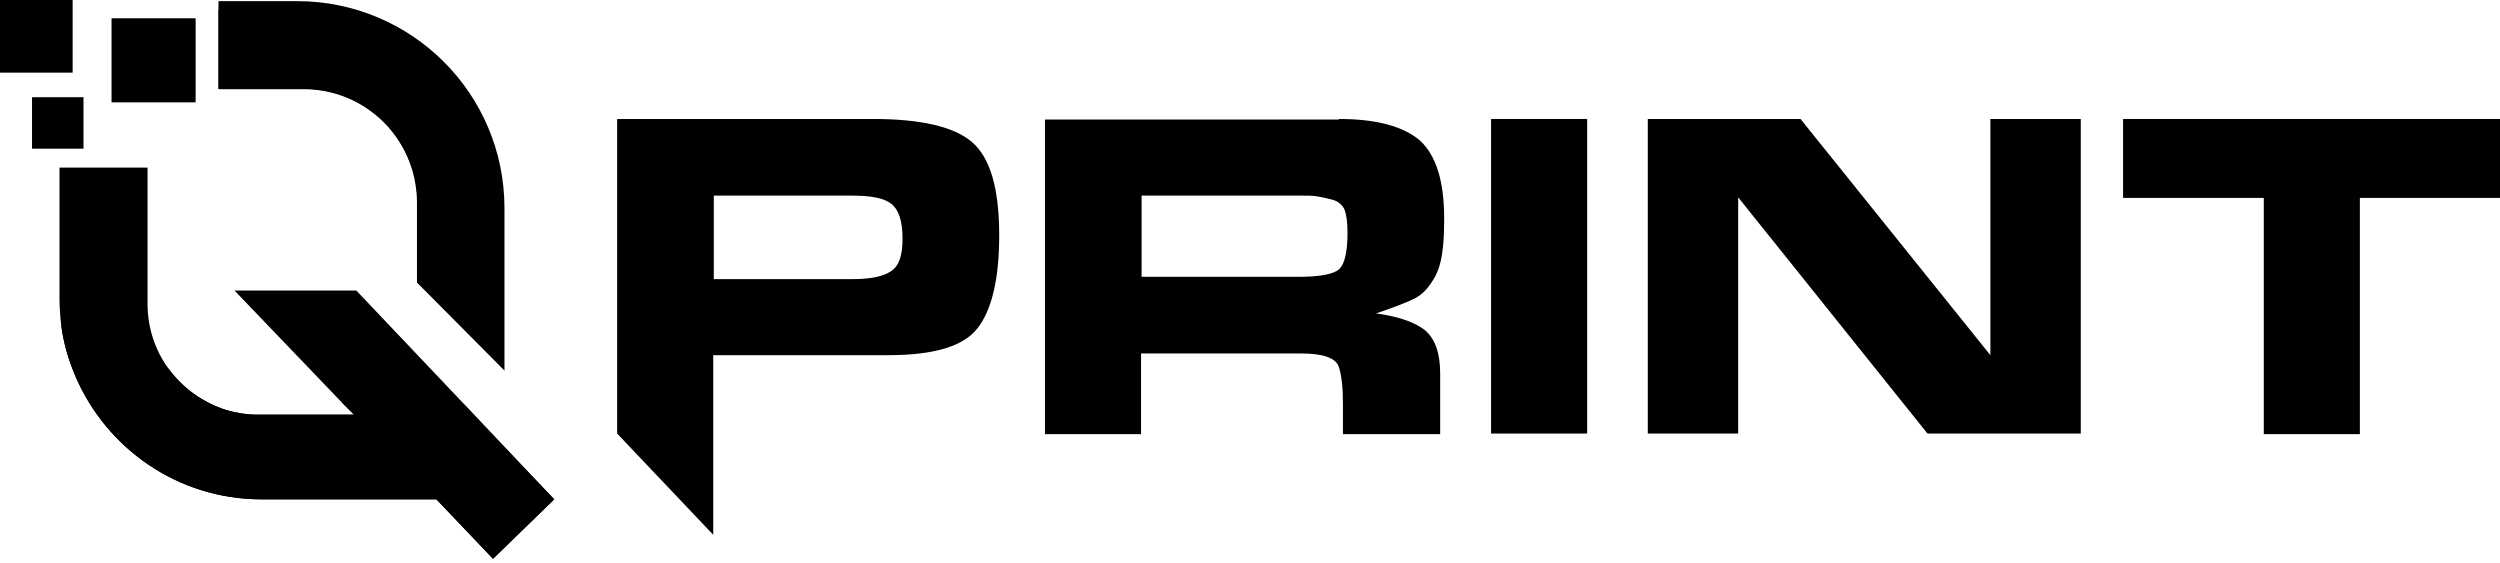
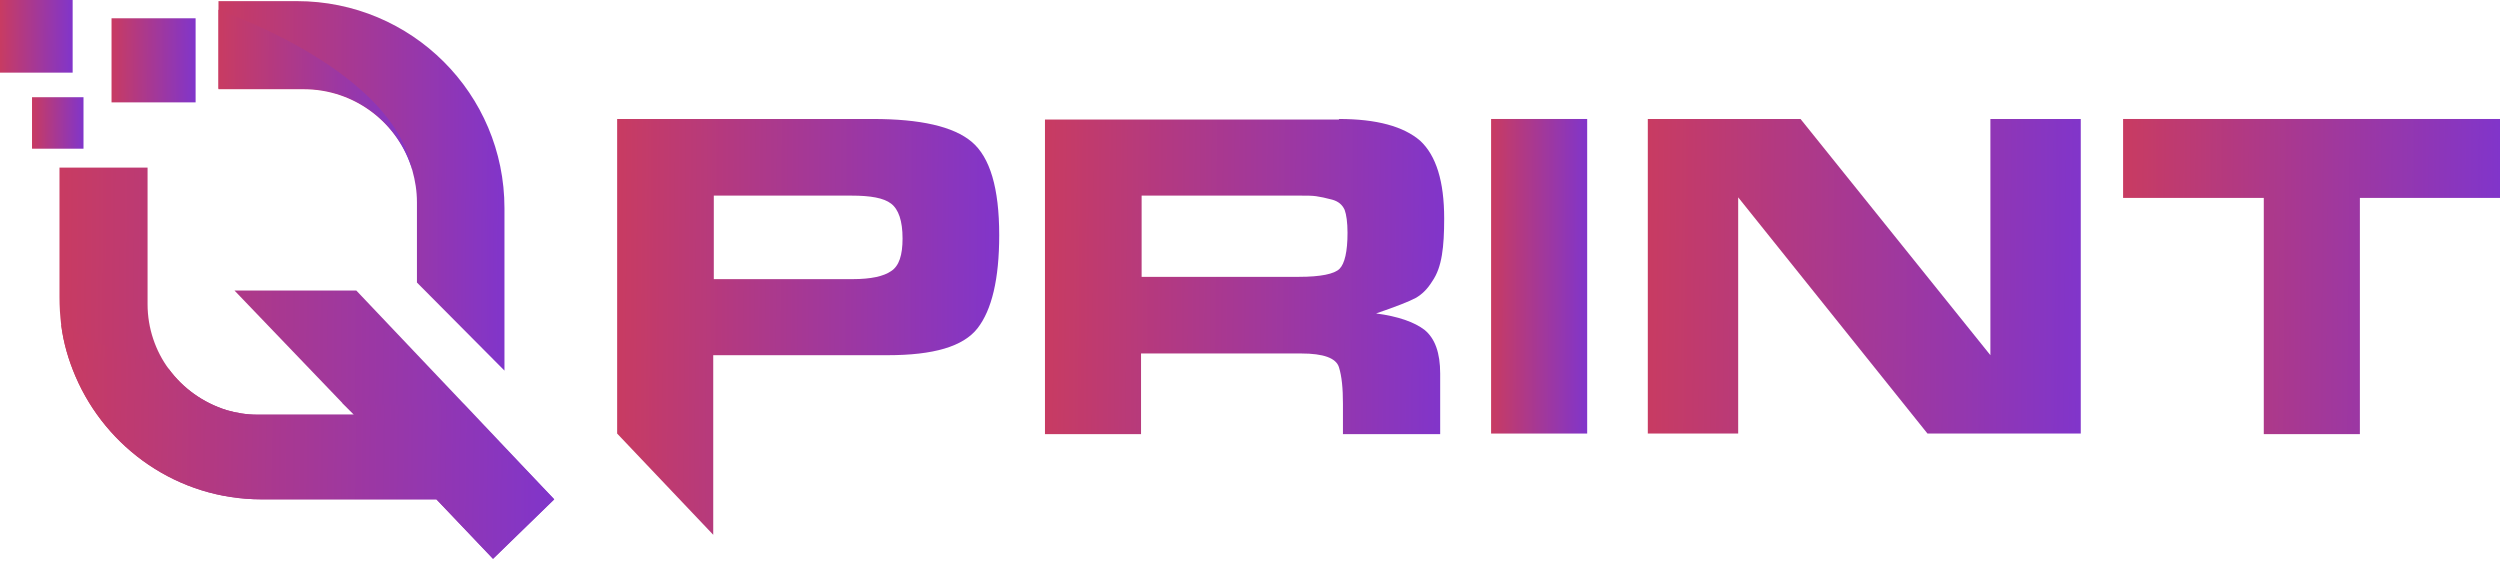
- <svg xmlns="http://www.w3.org/2000/svg" width="160" height="36" viewBox="0 0 160 36" fill="none">
-   <path d="M35.47 31.956L31.553 35.763L27.929 31.956H16.728C11.384 31.956 6.808 28.698 4.832 24.086C4.392 23.061 4.063 21.963 3.916 20.792C3.843 20.206 3.807 19.62 3.807 18.998V10.725H9.444V19.474C9.444 21.011 9.956 22.476 10.798 23.61C11.713 24.855 12.994 25.77 14.495 26.246C15.117 26.429 15.776 26.539 16.472 26.539H22.658L22.585 26.465L21.889 25.77L15.008 18.595H22.805L29.613 25.77L29.723 25.88L35.47 31.956Z" fill="url(#paint0_linear_1049_89639)" />
-   <path d="M35.469 31.957L31.553 35.764L27.929 31.957H16.728C11.383 31.957 6.808 28.699 4.831 24.087C4.392 23.062 4.062 21.964 3.916 20.793C5.344 21.561 7.686 22.623 10.798 23.611C11.713 24.856 12.994 25.771 14.495 26.247C15.117 26.43 15.776 26.539 16.471 26.539H22.658L22.584 26.466L21.889 25.771C24.268 25.954 26.831 25.99 29.576 25.807L29.686 25.917L35.469 31.957Z" fill="url(#paint1_linear_1049_89639)" />
-   <path d="M32.286 13.322V23.718L26.685 18.081V12.956C26.685 12.224 26.576 11.565 26.392 10.907C25.514 7.905 22.732 5.709 19.438 5.709H13.983V0.072H18.998C26.356 0.072 32.286 6.002 32.286 13.322Z" fill="url(#paint2_linear_1049_89639)" />
-   <path d="M26.392 10.872C25.514 7.871 22.732 5.674 19.438 5.674H13.983V0.623C17.424 1.904 25.294 5.418 26.392 10.872Z" fill="url(#paint3_linear_1049_89639)" />
-   <path d="M4.649 0H0V4.649H4.649V0Z" fill="url(#paint4_linear_1049_89639)" />
-   <path d="M5.344 6.221H2.05V9.515H5.344V6.221Z" fill="url(#paint5_linear_1049_89639)" />
-   <path d="M12.52 1.17H7.139V6.551H12.52V1.17Z" fill="url(#paint6_linear_1049_89639)" />
-   <path d="M55.859 7.614C58.898 7.614 61.021 8.09 62.192 9.078C63.363 10.067 63.949 12.043 63.949 15.045C63.949 17.864 63.473 19.84 62.558 21.012C61.643 22.183 59.739 22.732 56.811 22.732H55.237H45.647V34.226L39.497 27.747V7.614H55.859ZM57.763 15.265C57.763 14.13 57.507 13.398 57.031 13.032C56.555 12.666 55.713 12.519 54.505 12.519H45.683V17.864H54.578C55.75 17.864 56.555 17.681 57.031 17.351C57.543 17.022 57.763 16.326 57.763 15.265Z" fill="url(#paint7_linear_1049_89639)" />
-   <path d="M85.692 7.614C88.108 7.614 89.828 8.09 90.89 9.005C91.915 9.957 92.427 11.604 92.427 13.983C92.427 14.899 92.391 15.667 92.281 16.326C92.171 16.985 91.988 17.534 91.658 18.01C91.366 18.486 90.999 18.852 90.597 19.072C90.194 19.291 89.352 19.621 88.071 20.06C89.462 20.243 90.524 20.609 91.183 21.121C91.841 21.671 92.171 22.586 92.171 23.903V27.784H85.948V25.843C85.948 24.855 85.875 24.086 85.692 23.501C85.509 22.915 84.704 22.622 83.276 22.622H73.027V27.784H66.877V7.651H85.692V7.614ZM83.129 17.717C84.52 17.717 85.399 17.534 85.728 17.205C86.058 16.875 86.241 16.107 86.241 14.899C86.241 14.24 86.168 13.727 86.058 13.434C85.912 13.105 85.655 12.885 85.253 12.775C84.85 12.666 84.484 12.592 84.228 12.556C83.971 12.519 83.642 12.519 83.276 12.519H82.8H73.063V17.717H82.324H83.129Z" fill="url(#paint8_linear_1049_89639)" />
-   <path d="M95.429 27.747V7.614H101.578V27.747H95.429Z" fill="url(#paint9_linear_1049_89639)" />
-   <path d="M123.359 27.747L111.243 12.629V27.747H105.459V7.614H115.232L127.385 22.732V7.614H133.169V27.747H123.359Z" fill="url(#paint10_linear_1049_89639)" />
-   <path d="M144.882 27.747V12.666H135.877V7.614H160V12.666H151.031V27.784H144.882V27.747Z" fill="url(#paint11_linear_1049_89639)" />
+ <svg xmlns="http://www.w3.org/2000/svg" width="140" height="32" viewBox="0 0 140 32" fill="none">
+   <path d="M31.036 27.962L27.609 31.293L24.438 27.962H14.637C9.961 27.962 5.957 25.111 4.228 21.075C3.844 20.178 3.555 19.218 3.427 18.193C3.363 17.68 3.331 17.168 3.331 16.623V9.385H8.264V17.04C8.264 18.385 8.712 19.666 9.449 20.659C10.249 21.748 11.37 22.549 12.684 22.965C13.228 23.125 13.805 23.221 14.413 23.221H19.826L19.762 23.157L19.154 22.549L13.132 16.271H19.954L25.912 22.549L26.008 22.645L31.036 27.962Z" fill="url(#paint0_linear_7304_18064)" />
+   <path d="M31.037 27.963L27.609 31.294L24.439 27.963H14.637C9.961 27.963 5.958 25.112 4.228 21.076C3.844 20.18 3.555 19.219 3.427 18.194C4.676 18.866 6.726 19.795 9.449 20.66C10.249 21.749 11.37 22.55 12.684 22.966C13.228 23.126 13.805 23.222 14.413 23.222H19.826L19.762 23.158L19.154 22.55C21.235 22.71 23.478 22.742 25.88 22.582L25.976 22.678L31.037 27.963Z" fill="url(#paint1_linear_7304_18064)" />
+   <path d="M28.25 11.658V20.754L23.349 15.822V11.338C23.349 10.697 23.253 10.12 23.093 9.544C22.325 6.918 19.89 4.996 17.008 4.996H12.235V0.063H16.623C23.061 0.063 28.25 5.252 28.25 11.658Z" fill="url(#paint2_linear_7304_18064)" />
+   <path d="M23.093 9.513C22.325 6.887 19.89 4.965 17.008 4.965H12.235V0.545C15.246 1.666 22.132 4.741 23.093 9.513Z" fill="url(#paint3_linear_7304_18064)" />
+   <path d="M4.068 0H0V4.068H4.068V0Z" fill="url(#paint4_linear_7304_18064)" />
+   <path d="M4.676 5.444H1.793V8.327H4.676V5.444Z" fill="url(#paint5_linear_7304_18064)" />
+   <path d="M10.954 1.024H6.246V5.733H10.954V1.024Z" fill="url(#paint6_linear_7304_18064)" />
+   <path d="M48.877 6.663C51.536 6.663 53.393 7.079 54.418 7.944C55.443 8.809 55.956 10.538 55.956 13.165C55.956 15.631 55.539 17.361 54.739 18.386C53.938 19.41 52.272 19.891 49.71 19.891H48.333H39.941V29.948L34.56 24.279V6.663H48.877ZM50.543 13.357C50.543 12.364 50.319 11.723 49.902 11.403C49.486 11.083 48.749 10.955 47.692 10.955H39.973V15.631H47.756C48.781 15.631 49.486 15.471 49.902 15.183C50.35 14.894 50.543 14.286 50.543 13.357Z" fill="url(#paint7_linear_7304_18064)" />
+   <path d="M74.981 6.663C77.095 6.663 78.6 7.079 79.529 7.88C80.426 8.713 80.874 10.154 80.874 12.236C80.874 13.037 80.842 13.709 80.746 14.286C80.65 14.862 80.49 15.343 80.201 15.759C79.945 16.175 79.625 16.496 79.273 16.688C78.92 16.88 78.184 17.168 77.062 17.553C78.28 17.713 79.209 18.033 79.785 18.482C80.362 18.962 80.65 19.763 80.65 20.916V24.311H75.205V22.613C75.205 21.749 75.141 21.076 74.981 20.564C74.82 20.051 74.116 19.795 72.867 19.795H63.898V24.311H58.518V6.695H74.981V6.663ZM72.739 15.503C73.956 15.503 74.724 15.343 75.013 15.055C75.301 14.766 75.461 14.094 75.461 13.037C75.461 12.46 75.397 12.012 75.301 11.755C75.173 11.467 74.949 11.275 74.596 11.179C74.244 11.083 73.924 11.019 73.7 10.987C73.475 10.955 73.187 10.955 72.867 10.955H72.45H63.931V15.503H72.034H72.739Z" fill="url(#paint8_linear_7304_18064)" />
+   <path d="M83.501 24.279V6.663H88.882V24.279H83.501Z" fill="url(#paint9_linear_7304_18064)" />
+   <path d="M107.939 24.279L97.338 11.051V24.279H92.277V6.663H100.829L111.462 19.891V6.663H116.523V24.279H107.939Z" fill="url(#paint10_linear_7304_18064)" />
+   <path d="M126.772 24.279V11.083H118.893V6.663H140V11.083H132.153V24.311H126.772V24.279Z" fill="url(#paint11_linear_7304_18064)" />
  <defs>
-     <linearGradient id="paint0_linear_1049_89639" x1="3.807" y1="23.244" x2="36.275" y2="23.512" gradientUnits="userSpaceOnUse">
-       <stop stopColor="#C83B62" />
-       <stop offset="1" stopColor="#7F35CD" />
+     <linearGradient id="paint0_linear_7304_18064" x1="3.331" y1="20.339" x2="31.741" y2="20.573" gradientUnits="userSpaceOnUse">
+       <stop stop-color="#C83B62" />
+       <stop offset="1" stop-color="#7F35CD" />
    </linearGradient>
-     <linearGradient id="paint1_linear_1049_89639" x1="3.916" y1="28.278" x2="36.268" y2="28.723" gradientUnits="userSpaceOnUse">
-       <stop stopColor="#C83B62" />
-       <stop offset="1" stopColor="#7F35CD" />
+     <linearGradient id="paint1_linear_7304_18064" x1="3.427" y1="24.744" x2="31.735" y2="25.133" gradientUnits="userSpaceOnUse">
+       <stop stop-color="#C83B62" />
+       <stop offset="1" stop-color="#7F35CD" />
    </linearGradient>
-     <linearGradient id="paint2_linear_1049_89639" x1="13.983" y1="11.895" x2="32.752" y2="11.99" gradientUnits="userSpaceOnUse">
-       <stop stopColor="#C83B62" />
-       <stop offset="1" stopColor="#7F35CD" />
+     <linearGradient id="paint2_linear_7304_18064" x1="12.235" y1="10.409" x2="28.658" y2="10.492" gradientUnits="userSpaceOnUse">
+       <stop stop-color="#C83B62" />
+       <stop offset="1" stop-color="#7F35CD" />
    </linearGradient>
-     <linearGradient id="paint3_linear_1049_89639" x1="13.983" y1="5.747" x2="26.708" y2="5.848" gradientUnits="userSpaceOnUse">
-       <stop stopColor="#C83B62" />
-       <stop offset="1" stopColor="#7F35CD" />
+     <linearGradient id="paint3_linear_7304_18064" x1="12.235" y1="5.029" x2="23.37" y2="5.117" gradientUnits="userSpaceOnUse">
+       <stop stop-color="#C83B62" />
+       <stop offset="1" stop-color="#7F35CD" />
    </linearGradient>
-     <linearGradient id="paint4_linear_1049_89639" x1="3.62561e-08" y1="2.324" x2="4.767" y2="2.355" gradientUnits="userSpaceOnUse">
-       <stop stopColor="#C83B62" />
-       <stop offset="1" stopColor="#7F35CD" />
+     <linearGradient id="paint4_linear_7304_18064" x1="3.17241e-08" y1="2.034" x2="4.171" y2="2.061" gradientUnits="userSpaceOnUse">
+       <stop stop-color="#C83B62" />
+       <stop offset="1" stop-color="#7F35CD" />
    </linearGradient>
-     <linearGradient id="paint5_linear_1049_89639" x1="2.05" y1="7.868" x2="5.428" y2="7.89" gradientUnits="userSpaceOnUse">
-       <stop stopColor="#C83B62" />
-       <stop offset="1" stopColor="#7F35CD" />
+     <linearGradient id="paint5_linear_7304_18064" x1="1.793" y1="6.886" x2="4.75" y2="6.905" gradientUnits="userSpaceOnUse">
+       <stop stop-color="#C83B62" />
+       <stop offset="1" stop-color="#7F35CD" />
    </linearGradient>
-     <linearGradient id="paint6_linear_1049_89639" x1="7.139" y1="3.86" x2="12.657" y2="3.896" gradientUnits="userSpaceOnUse">
-       <stop stopColor="#C83B62" />
-       <stop offset="1" stopColor="#7F35CD" />
+     <linearGradient id="paint6_linear_7304_18064" x1="6.246" y1="3.379" x2="11.074" y2="3.41" gradientUnits="userSpaceOnUse">
+       <stop stop-color="#C83B62" />
+       <stop offset="1" stop-color="#7F35CD" />
    </linearGradient>
-     <linearGradient id="paint7_linear_1049_89639" x1="39.497" y1="20.92" x2="64.572" y2="21.07" gradientUnits="userSpaceOnUse">
-       <stop stopColor="#C83B62" />
-       <stop offset="1" stopColor="#7F35CD" />
+     <linearGradient id="paint7_linear_7304_18064" x1="34.56" y1="18.305" x2="56.501" y2="18.437" gradientUnits="userSpaceOnUse">
+       <stop stop-color="#C83B62" />
+       <stop offset="1" stop-color="#7F35CD" />
    </linearGradient>
-     <linearGradient id="paint8_linear_1049_89639" x1="66.877" y1="17.699" x2="93.077" y2="17.915" gradientUnits="userSpaceOnUse">
-       <stop stopColor="#C83B62" />
-       <stop offset="1" stopColor="#7F35CD" />
+     <linearGradient id="paint8_linear_7304_18064" x1="58.518" y1="15.487" x2="81.443" y2="15.676" gradientUnits="userSpaceOnUse">
+       <stop stop-color="#C83B62" />
+       <stop offset="1" stop-color="#7F35CD" />
    </linearGradient>
-     <linearGradient id="paint9_linear_1049_89639" x1="95.429" y1="17.681" x2="101.735" y2="17.693" gradientUnits="userSpaceOnUse">
-       <stop stopColor="#C83B62" />
-       <stop offset="1" stopColor="#7F35CD" />
+     <linearGradient id="paint9_linear_7304_18064" x1="83.501" y1="15.471" x2="89.019" y2="15.482" gradientUnits="userSpaceOnUse">
+       <stop stop-color="#C83B62" />
+       <stop offset="1" stop-color="#7F35CD" />
    </linearGradient>
-     <linearGradient id="paint10_linear_1049_89639" x1="105.459" y1="17.681" x2="133.873" y2="17.936" gradientUnits="userSpaceOnUse">
-       <stop stopColor="#C83B62" />
-       <stop offset="1" stopColor="#7F35CD" />
+     <linearGradient id="paint10_linear_7304_18064" x1="92.277" y1="15.471" x2="117.14" y2="15.694" gradientUnits="userSpaceOnUse">
+       <stop stop-color="#C83B62" />
+       <stop offset="1" stop-color="#7F35CD" />
    </linearGradient>
-     <linearGradient id="paint11_linear_1049_89639" x1="135.877" y1="17.699" x2="160.613" y2="17.892" gradientUnits="userSpaceOnUse">
-       <stop stopColor="#C83B62" />
-       <stop offset="1" stopColor="#7F35CD" />
+     <linearGradient id="paint11_linear_7304_18064" x1="118.893" y1="15.487" x2="140.538" y2="15.656" gradientUnits="userSpaceOnUse">
+       <stop stop-color="#C83B62" />
+       <stop offset="1" stop-color="#7F35CD" />
    </linearGradient>
  </defs>
</svg>
